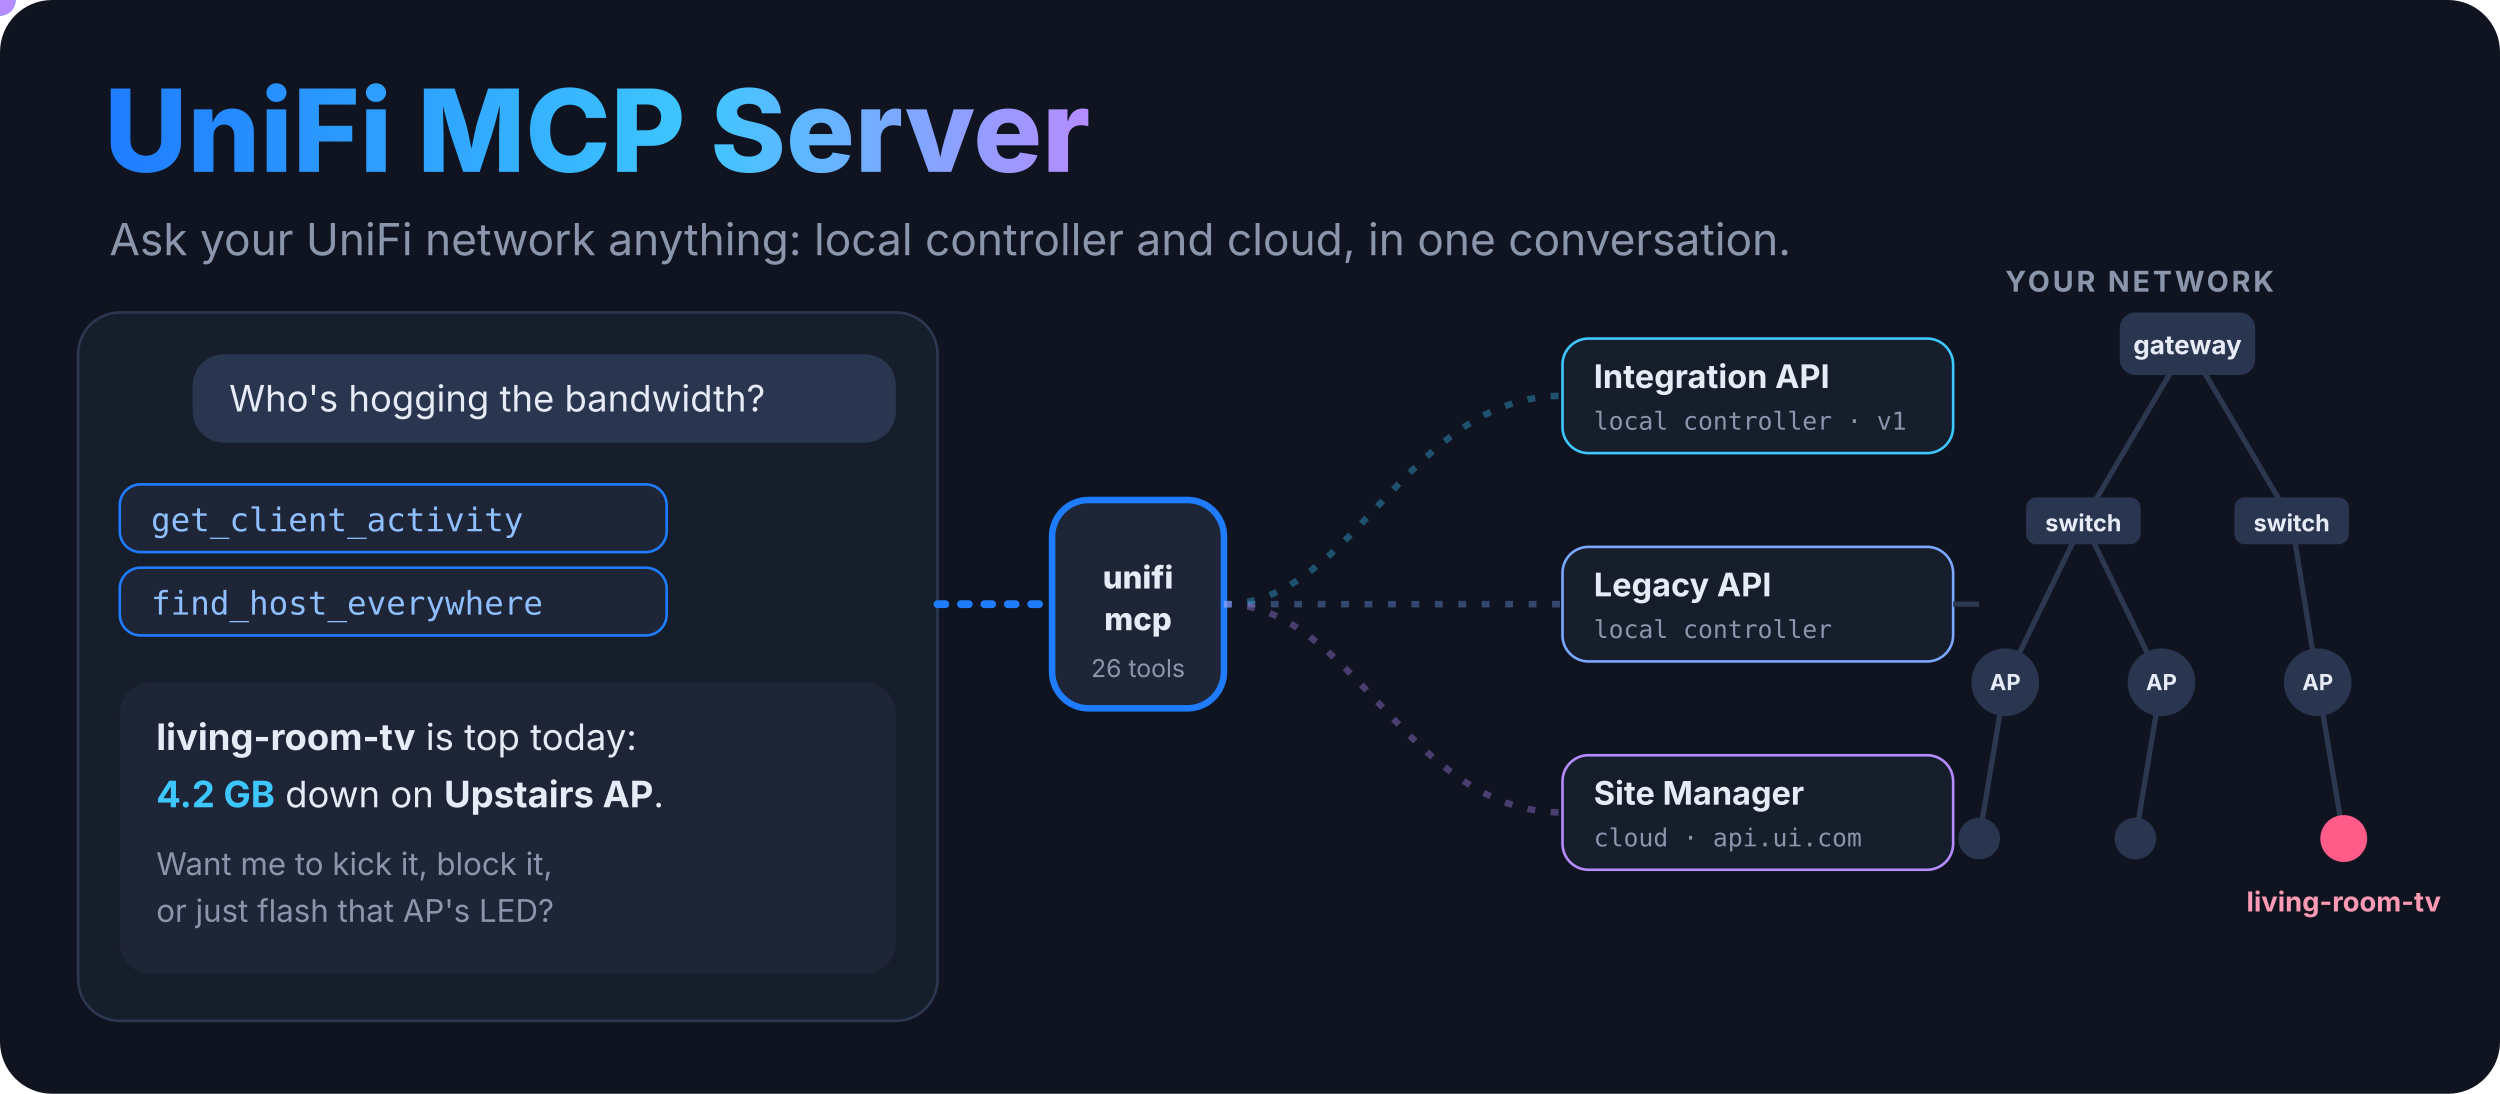
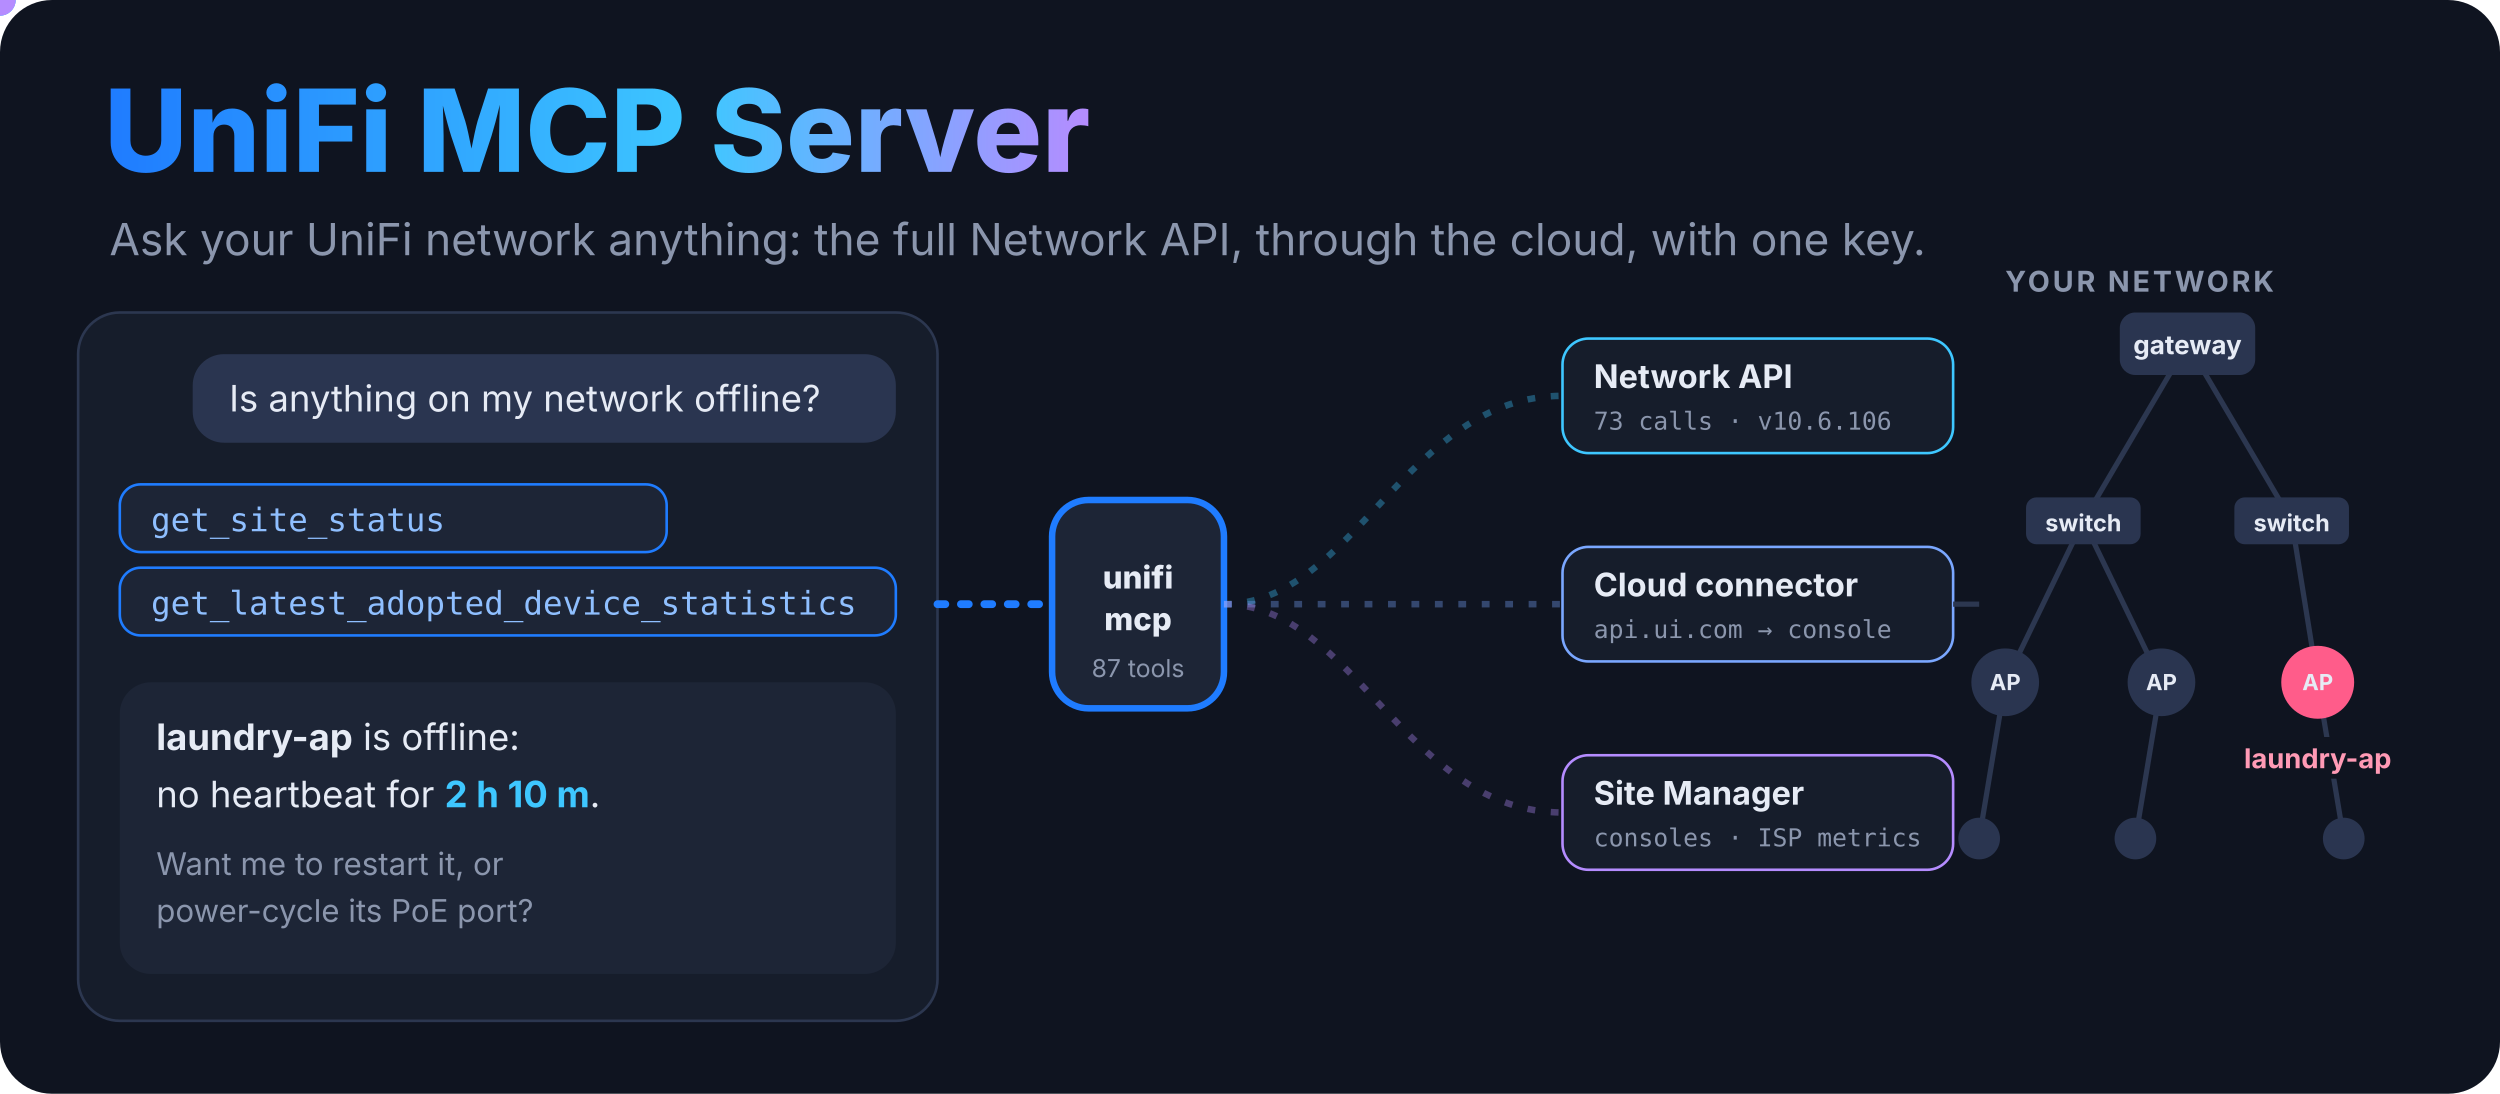
<svg xmlns="http://www.w3.org/2000/svg" viewBox="0 0 960 420" width="960" height="420" role="img" aria-labelledby="t d">
  <defs>
    <linearGradient id="title" x1="0" x2="1">
      <stop offset="0" stop-color="#1f7cff" />
      <stop offset=".6" stop-color="#3ec7ff" />
      <stop offset="1" stop-color="#b58cff" />
    </linearGradient>
  </defs>
  <style>
    text { font-family: ui-sans-serif, system-ui, -apple-system, "Segoe UI", sans-serif; fill: #e6ebf5; }
    .muted { fill: #8b96ad; }
    .mono { font-family: ui-monospace, SFMono-Regular, Menlo, monospace; }
    @keyframes ask { 0%,1.82% { opacity: 0; transform: translateY(8px); } 5.00%,94.55% { opacity: 1; transform: translateY(0); } 97.27%,100% { opacity: 0; } } .ask { animation: ask 11.0s infinite; }
    @keyframes call1 { 0%,11.82% { opacity: 0; } 15.00%,94.55% { opacity: 1; } 97.27%,100% { opacity: 0; } } .call1 { animation: call1 11.0s infinite; }
    @keyframes call2 { 0%,17.27% { opacity: 0; } 20.45%,94.55% { opacity: 1; } 97.27%,100% { opacity: 0; } } .call2 { animation: call2 11.0s infinite; }
    @keyframes ans { 0%,58.18% { opacity: 0; transform: translateY(6px); } 61.36%,94.55% { opacity: 1; transform: translateY(0); } 97.27%,100% { opacity: 0; } } .ans { animation: ans 11.0s infinite; }
    @keyframes hot { 0%,41.82% { opacity: 0; } 45.00%,94.55% { opacity: 1; } 97.27%,100% { opacity: 0; } } .hot { animation: hot 11.0s infinite; }
    @keyframes l0 { 0%,18.18% { offset-distance: 0%; opacity: 0; } 19.09% { opacity: 1; } 29.09% { offset-distance: 100%; opacity: 1; } 30.00%,100% { offset-distance: 100%; opacity: 0; } } .l0 { animation: l0 11.0s infinite; }
    @keyframes l1 { 0%,21.82% { offset-distance: 0%; opacity: 0; } 22.73% { opacity: 1; } 32.73% { offset-distance: 100%; opacity: 1; } 33.64%,100% { offset-distance: 100%; opacity: 0; } } .l1 { animation: l1 11.0s infinite; }
    @keyframes l2 { 0%,25.45% { offset-distance: 0%; opacity: 0; } 26.36% { opacity: 1; } 36.36% { offset-distance: 100%; opacity: 1; } 37.27%,100% { offset-distance: 100%; opacity: 0; } } .l2 { animation: l2 11.0s infinite; }
    @keyframes d0 { 0%,29.09% { fill: #2a3550; } 30.91%,95.45% { fill: #1f7cff; } 100% { fill: #2a3550; } } .d0 { animation: d0 11.0s infinite; }
    @keyframes d1 { 0%,30.73% { fill: #2a3550; } 32.55%,95.45% { fill: #1f7cff; } 100% { fill: #2a3550; } } .d1 { animation: d1 11.0s infinite; }
    @keyframes d2 { 0%,32.36% { fill: #2a3550; } 34.18%,95.45% { fill: #1f7cff; } 100% { fill: #2a3550; } } .d2 { animation: d2 11.0s infinite; }
    @keyframes d3 { 0%,34.00% { fill: #2a3550; } 35.82%,95.45% { fill: #1f7cff; } 100% { fill: #2a3550; } } .d3 { animation: d3 11.0s infinite; }
    @keyframes d4 { 0%,35.64% { fill: #2a3550; } 37.45%,95.45% { fill: #1f7cff; } 100% { fill: #2a3550; } } .d4 { animation: d4 11.0s infinite; }
    @keyframes d5 { 0%,37.27% { fill: #2a3550; } 39.09%,95.45% { fill: #1f7cff; } 100% { fill: #2a3550; } } .d5 { animation: d5 11.0s infinite; }
    @keyframes d6 { 0%,38.91% { fill: #2a3550; } 40.73%,95.45% { fill: #1f7cff; } 100% { fill: #2a3550; } } .d6 { animation: d6 11.0s infinite; }
    @keyframes d7 { 0%,40.55% { fill: #2a3550; } 42.36%,95.45% { fill: #1f7cff; } 100% { fill: #2a3550; } } .d7 { animation: d7 11.0s infinite; }
    @keyframes d8 { 0%,42.18% { fill: #2a3550; } 44.00%,95.45% { fill: #1f7cff; } 100% { fill: #2a3550; } } .d8 { animation: d8 11.0s infinite; }
    .ping { animation: ping 1.6s ease-out infinite; transform-box: fill-box; transform-origin: center; }
    @keyframes ping { from { transform: scale(.6); opacity: .9; } to { transform: scale(2.2); opacity: 0; } }
    @media (prefers-reduced-motion: reduce) { * { animation: none !important; } }
  </style>
  <rect width="960" height="420" rx="20" fill="#0f1420" />
  <text x="40" y="66" font-size="44" font-weight="800" style="fill:url(#title)">UniFi MCP Server</text>
-   <text x="42" y="98" font-size="17" class="muted">Ask your UniFi network anything: local controller and cloud, in one conversation.</text>
+   <text x="42" y="98" font-size="17" class="muted">Ask your UniFi network anything: the full Network API, through the cloud, with one key.</text>
  <rect x="30" y="120" width="330" height="272" rx="16" fill="#161d2b" stroke="#2c3750" />
  <g class="ask">
    <rect x="74" y="136" width="270" height="34" rx="12" fill="#2a3550" />
-     <text x="88" y="158" font-size="14">Who's hogging the bandwidth?</text>
+     <text x="88" y="158" font-size="14">Is anything on my network offline?</text>
  </g>
  <g class="call1">
    <rect x="46" y="186" width="210" height="26" rx="8" fill="#1d2536" stroke="#1f7cff" />
-     <text x="58" y="204" font-size="12.5" class="mono" style="fill:#8fbfff">get_client_activity</text>
+     <text x="58" y="204" font-size="12.5" class="mono" style="fill:#8fbfff">get_site_status</text>
  </g>
  <g class="call2">
-     <rect x="46" y="218" width="210" height="26" rx="8" fill="#1d2536" stroke="#1f7cff" />
-     <text x="58" y="236" font-size="12.5" class="mono" style="fill:#8fbfff">find_host_everywhere</text>
+     <rect x="46" y="218" width="298" height="26" rx="8" fill="#1d2536" stroke="#1f7cff" />
+     <text x="58" y="236" font-size="12.5" class="mono" style="fill:#8fbfff">get_latest_adopted_device_statistics</text>
  </g>
  <g class="ans">
    <rect x="46" y="262" width="298" height="112" rx="12" fill="#1d2536" />
    <text x="60" y="288" font-size="14">
-       <tspan font-weight="700">living-room-tv</tspan> is top today:</text>
-     <text x="60" y="310" font-size="14">
-       <tspan font-weight="700" style="fill:#3ec7ff">4.2 GB</tspan> down on <tspan font-weight="700">Upstairs AP</tspan>.</text>
-     <text x="60" y="336" font-size="12" class="muted">Want me to kick it, block it,</text>
-     <text x="60" y="354" font-size="12" class="muted">or just flash that AP's LED?</text>
+       <tspan font-weight="700">laundry-ap</tspan> is offline:</text>
+     <text x="60" y="310" font-size="14">no heartbeat for <tspan font-weight="700" style="fill:#3ec7ff">2 h 10 m</tspan>.</text>
+     <text x="60" y="336" font-size="12" class="muted">Want me to restart it, or</text>
+     <text x="60" y="354" font-size="12" class="muted">power-cycle its PoE port?</text>
  </g>
  <path d="M360 232 H404" stroke="#1f7cff" stroke-width="3" stroke-dasharray="3 6" stroke-linecap="round" />
  <rect x="404" y="192" width="66" height="80" rx="14" fill="#1d2536" stroke="#1f7cff" stroke-width="2.5" />
  <text x="437" y="226" text-anchor="middle" font-size="12" font-weight="800">unifi</text>
  <text x="437" y="242" text-anchor="middle" font-size="12" font-weight="800">mcp</text>
-   <text x="437" y="260" text-anchor="middle" font-size="9.5" class="muted">26 tools</text>
+   <text x="437" y="260" text-anchor="middle" font-size="9.5" class="muted">87 tools</text>
  <path d="M470 232 C 520 232, 540 152, 600 152" fill="none" stroke="#3ec7ff" stroke-opacity=".35" stroke-width="2.5" stroke-dasharray="3 6" />
  <circle class="l0" r="6" fill="#3ec7ff" style="offset-path: path('M470 232 C 520 232, 540 152, 600 152');" />
  <rect x="600" y="130" width="150" height="44" rx="10" fill="#161d2b" stroke="#3ec7ff" />
-   <text x="612" y="149" font-size="12.5" font-weight="700">Integration API</text>
-   <text x="612" y="165" font-size="9.5" class="muted mono">local controller · v1</text>
+   <text x="612" y="149" font-size="12.5" font-weight="700">Network API</text>
+   <text x="612" y="165" font-size="9.5" class="muted mono">73 calls · v10.6.106</text>
  <path d="M470 232 L 600 232" fill="none" stroke="#7aa7ff" stroke-opacity=".35" stroke-width="2.5" stroke-dasharray="3 6" />
  <circle class="l1" r="6" fill="#7aa7ff" style="offset-path: path('M470 232 L 600 232');" />
  <rect x="600" y="210" width="150" height="44" rx="10" fill="#161d2b" stroke="#7aa7ff" />
-   <text x="612" y="229" font-size="12.5" font-weight="700">Legacy API</text>
-   <text x="612" y="245" font-size="9.5" class="muted mono">local controller</text>
+   <text x="612" y="229" font-size="12.5" font-weight="700">Cloud connector</text>
+   <text x="612" y="245" font-size="9.5" class="muted mono">api.ui.com → console</text>
  <path d="M470 232 C 520 232, 540 312, 600 312" fill="none" stroke="#b58cff" stroke-opacity=".35" stroke-width="2.5" stroke-dasharray="3 6" />
  <circle class="l2" r="6" fill="#b58cff" style="offset-path: path('M470 232 C 520 232, 540 312, 600 312');" />
  <rect x="600" y="290" width="150" height="44" rx="10" fill="#161d2b" stroke="#b58cff" />
  <text x="612" y="309" font-size="12.5" font-weight="700">Site Manager</text>
-   <text x="612" y="325" font-size="9.5" class="muted mono">cloud · api.ui.com</text>
+   <text x="612" y="325" font-size="9.5" class="muted mono">consoles · ISP metrics</text>
  <text x="770" y="112" font-size="11" font-weight="700" class="muted" letter-spacing=".1em">YOUR NETWORK</text>
  <path d="M750 232 H760" stroke="#2c3750" stroke-width="2" />
  <line x1="840" y1="132" x2="800" y2="200" stroke="#2c3750" stroke-width="2" />
  <line x1="840" y1="132" x2="880" y2="200" stroke="#2c3750" stroke-width="2" />
  <line x1="800" y1="200" x2="770" y2="262" stroke="#2c3750" stroke-width="2" />
  <line x1="800" y1="200" x2="830" y2="262" stroke="#2c3750" stroke-width="2" />
  <line x1="880" y1="200" x2="890" y2="262" stroke="#2c3750" stroke-width="2" />
  <line x1="770" y1="262" x2="760" y2="322" stroke="#2c3750" stroke-width="2" />
  <line x1="830" y1="262" x2="820" y2="322" stroke="#2c3750" stroke-width="2" />
  <line x1="890" y1="262" x2="900" y2="322" stroke="#2c3750" stroke-width="2" />
  <rect class="d0" x="814" y="120" width="52" height="24" rx="6" fill="#2a3550" />
  <text x="840" y="136" text-anchor="middle" font-size="10" font-weight="700">gateway</text>
  <rect class="d1" x="778" y="191" width="44" height="18" rx="4" fill="#2a3550" />
  <text x="800" y="204" text-anchor="middle" font-size="9" font-weight="700">switch</text>
  <rect class="d2" x="858" y="191" width="44" height="18" rx="4" fill="#2a3550" />
  <text x="880" y="204" text-anchor="middle" font-size="9" font-weight="700">switch</text>
  <circle class="d3" cx="770" cy="262" r="13" fill="#2a3550" />
  <text x="770" y="265" text-anchor="middle" font-size="8.5" font-weight="700">AP</text>
  <circle class="d4" cx="830" cy="262" r="13" fill="#2a3550" />
  <text x="830" y="265" text-anchor="middle" font-size="8.5" font-weight="700">AP</text>
  <circle class="d5" cx="890" cy="262" r="13" fill="#2a3550" />
  <text x="890" y="265" text-anchor="middle" font-size="8.5" font-weight="700">AP</text>
  <circle class="d6" cx="760" cy="322" r="8" fill="#2a3550" />
  <circle class="d7" cx="820" cy="322" r="8" fill="#2a3550" />
  <circle class="d8" cx="900" cy="322" r="8" fill="#2a3550" />
  <g class="hot">
-     <circle class="ping" cx="900" cy="322" r="8" fill="none" stroke="#ff5c8a" stroke-width="2" />
-     <circle cx="900" cy="322" r="8" fill="#ff5c8a" />
-     <text x="900" y="350" text-anchor="middle" font-size="10.5" font-weight="700" style="fill:#ff9ab5">living-room-tv</text>
+     <circle class="ping" cx="890" cy="262" r="13" fill="none" stroke="#ff5c8a" stroke-width="2" />
+     <circle cx="890" cy="262" r="13" fill="#ff5c8a" />
+     <text x="890" y="265" text-anchor="middle" font-size="8.5" font-weight="700">AP</text>
+     <rect x="858" y="283" width="64" height="16" rx="5" fill="#0f1420" />
+     <text x="890" y="295" text-anchor="middle" font-size="10.5" font-weight="700" style="fill:#ff9ab5">laundry-ap</text>
  </g>
</svg>
